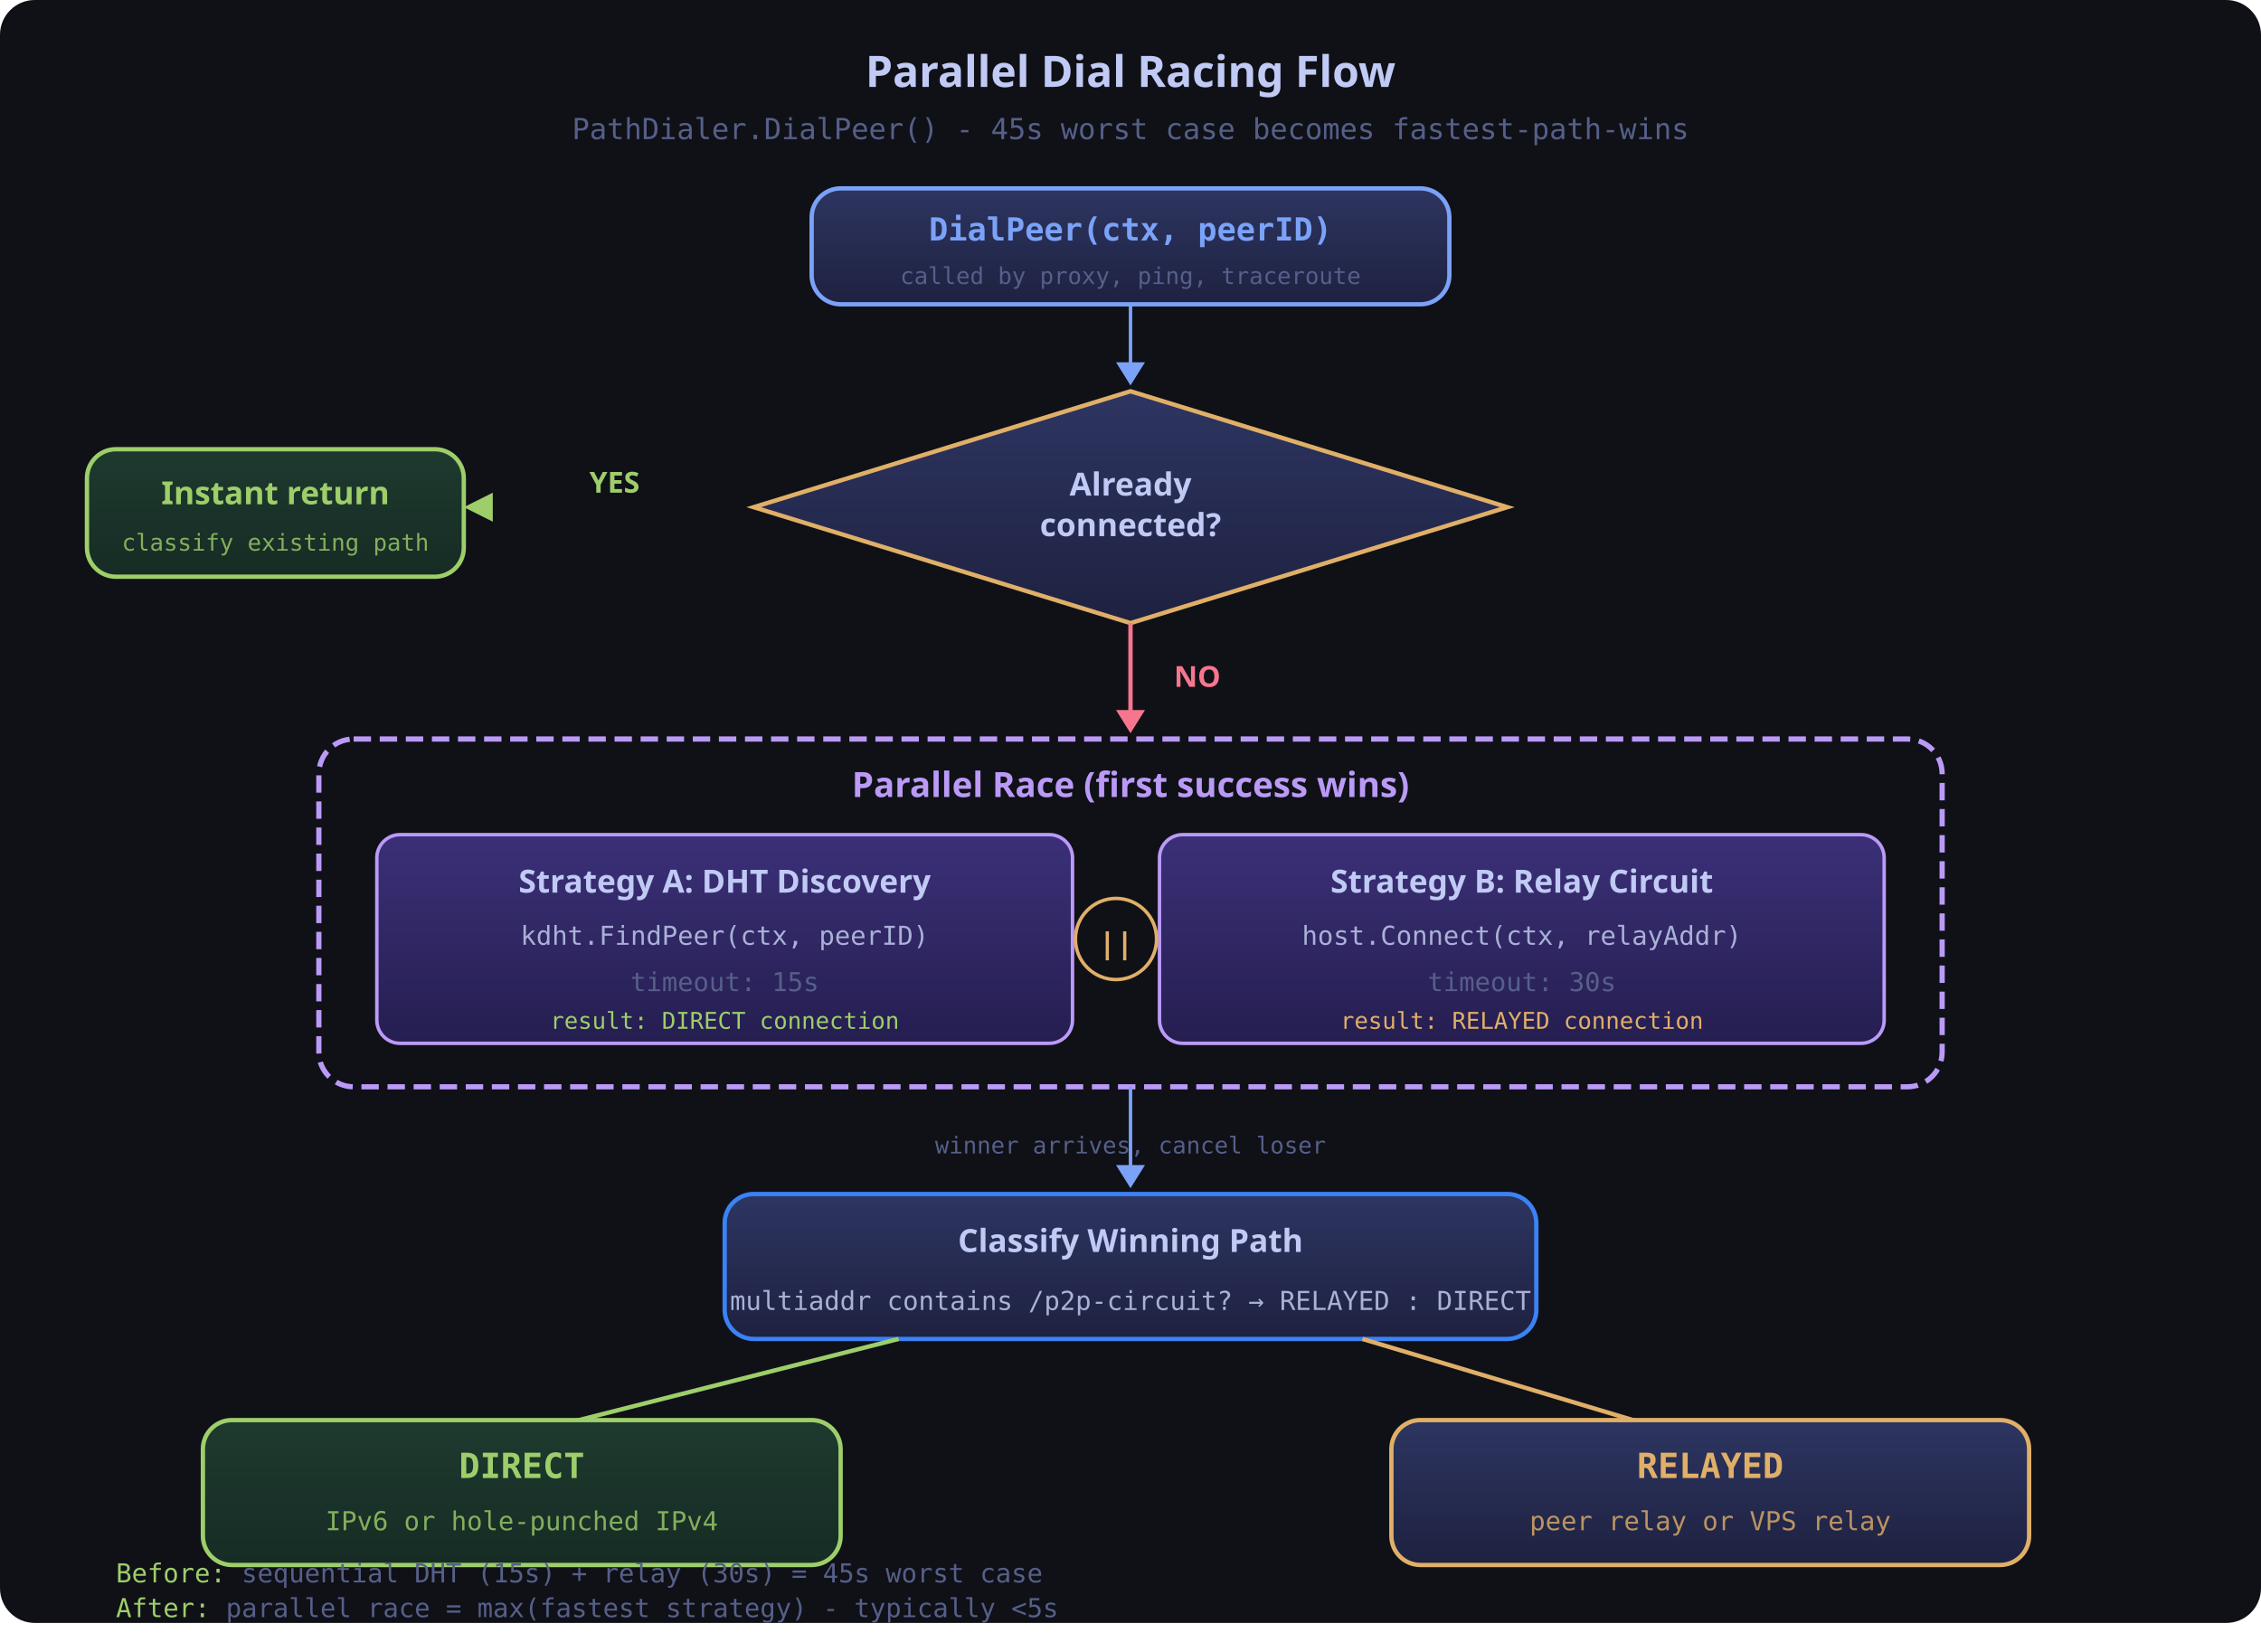
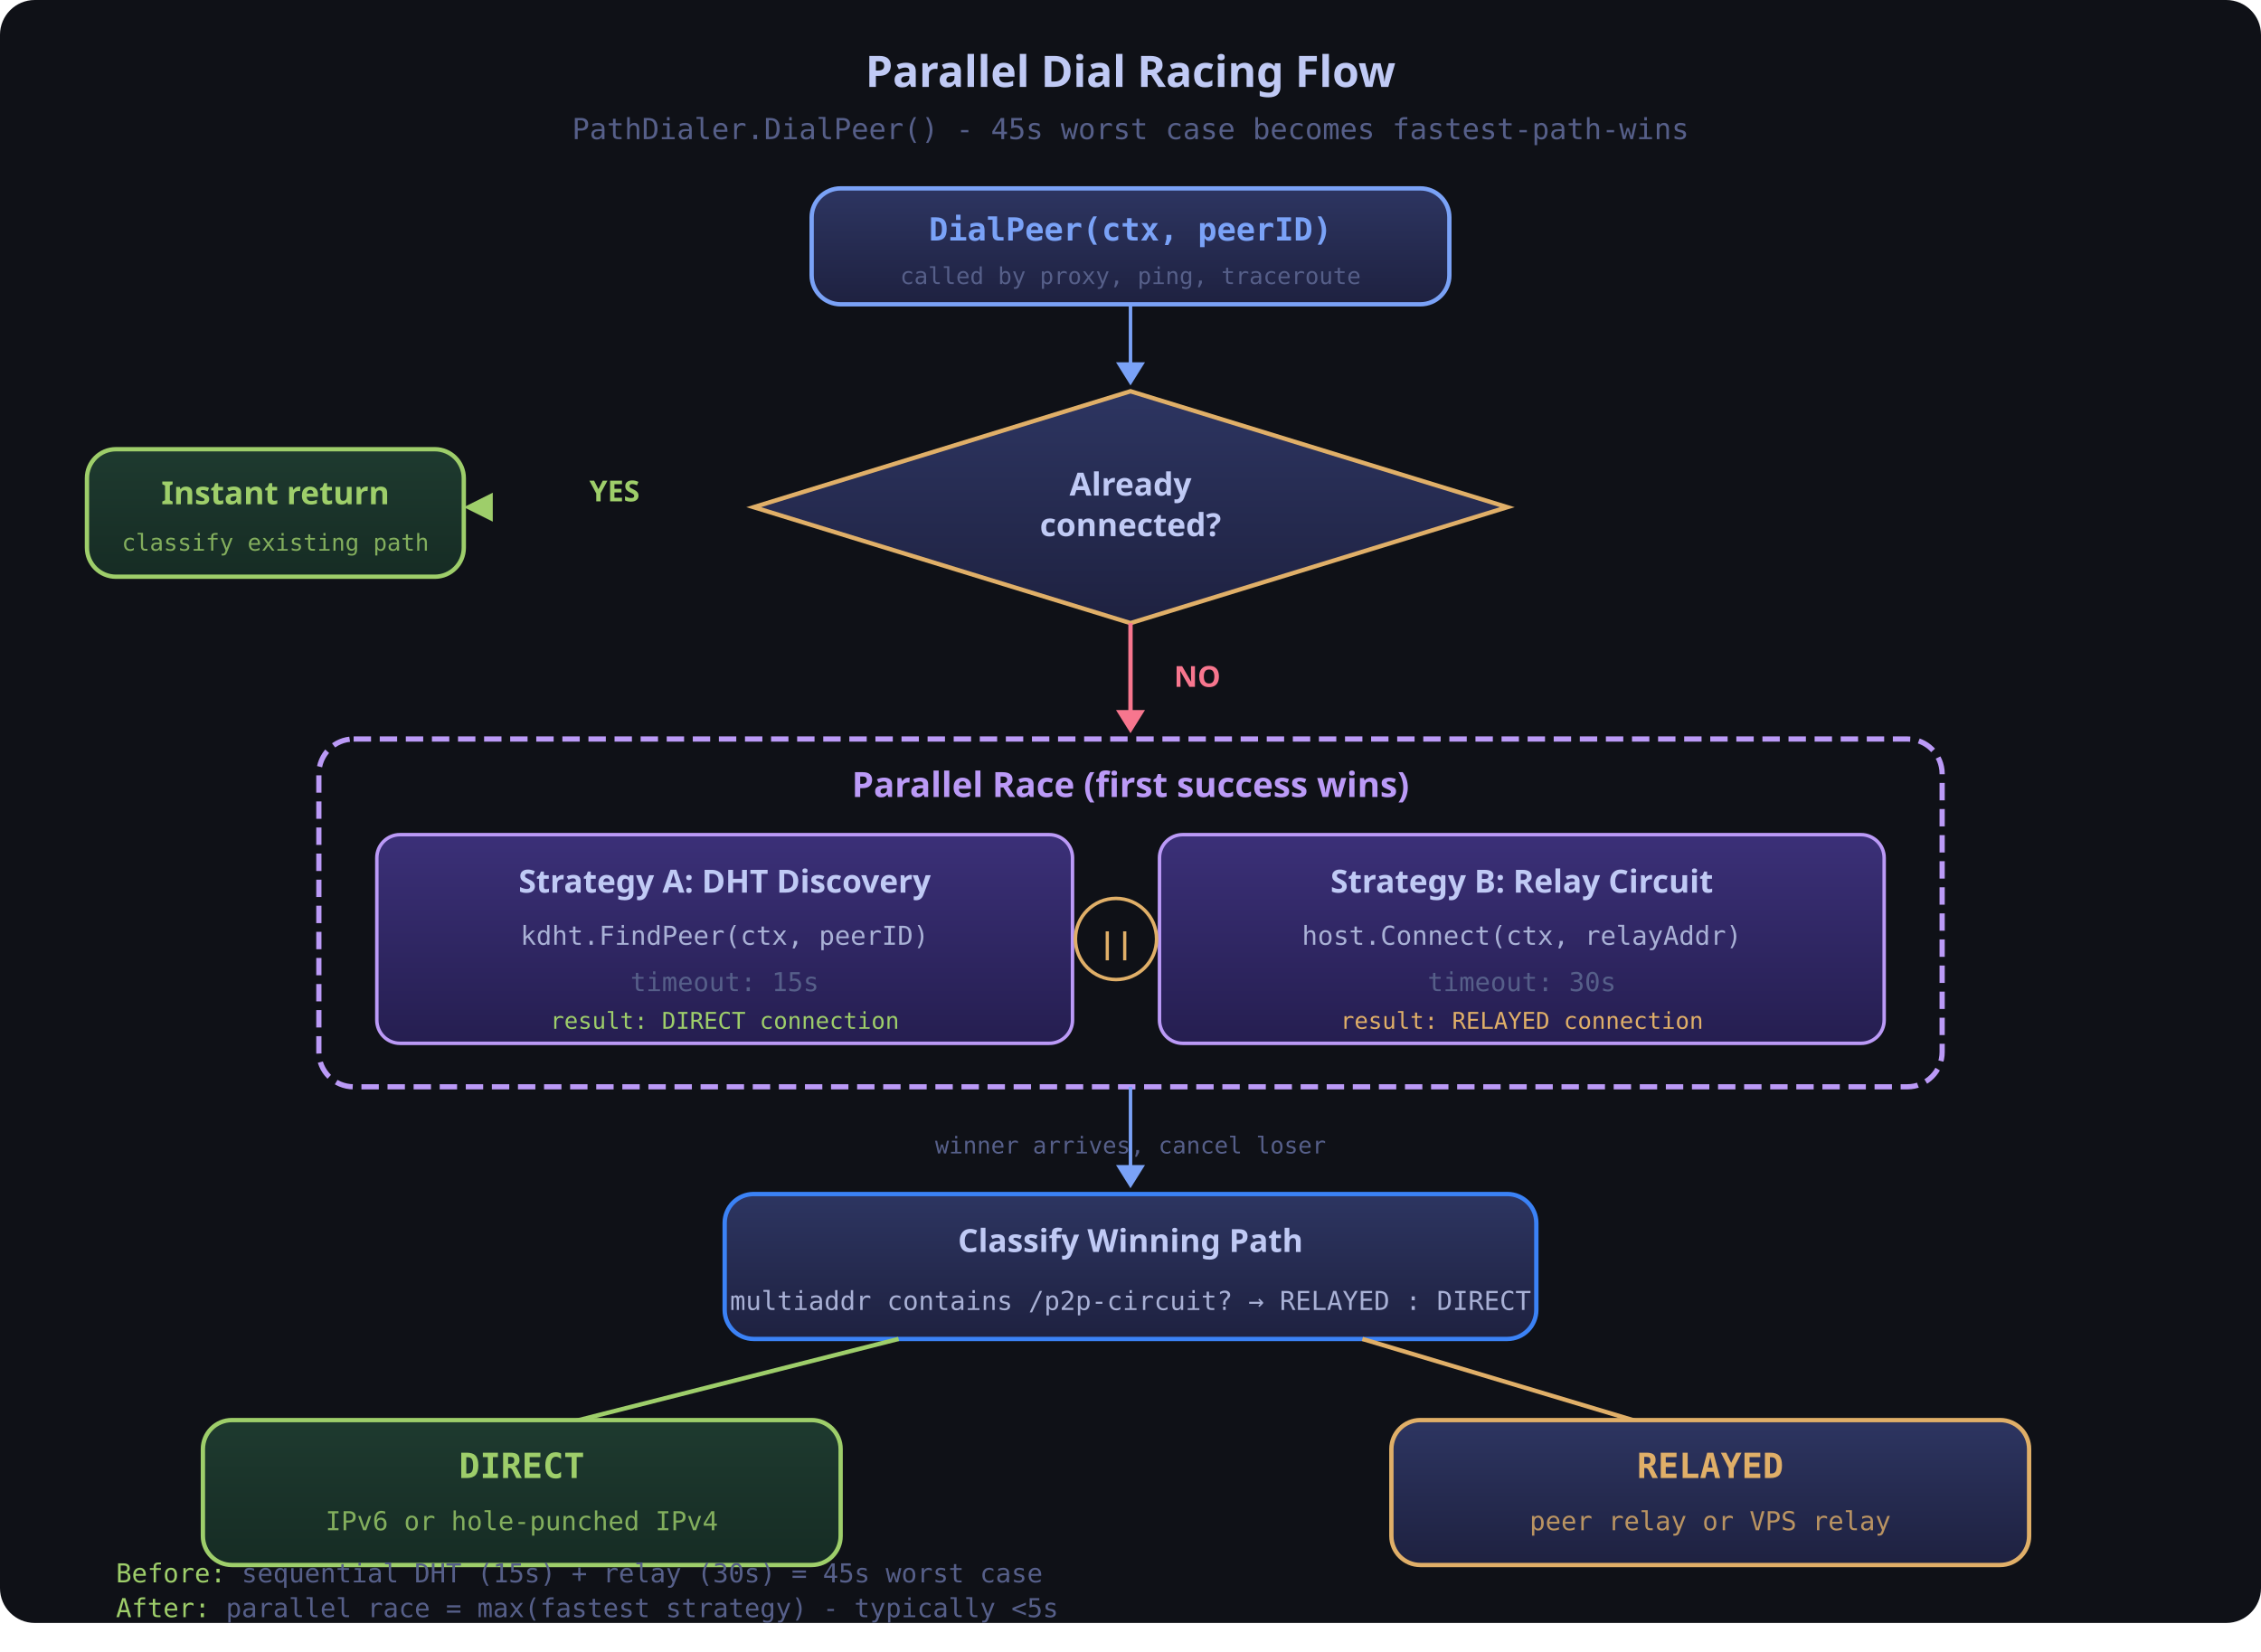
<svg xmlns="http://www.w3.org/2000/svg" viewBox="0 0 780 570" width="780" height="570">
  <defs>
    <linearGradient id="nodeFill" x1="0%" y1="0%" x2="0%" y2="100%">
      <stop offset="0%" style="stop-color:#2d3561;stop-opacity:1" />
      <stop offset="100%" style="stop-color:#1e2140;stop-opacity:1" />
    </linearGradient>
    <linearGradient id="successFill" x1="0%" y1="0%" x2="0%" y2="100%">
      <stop offset="0%" style="stop-color:#1e3a2f;stop-opacity:1" />
      <stop offset="100%" style="stop-color:#162c24;stop-opacity:1" />
    </linearGradient>
    <linearGradient id="relayFill" x1="0%" y1="0%" x2="0%" y2="100%">
      <stop offset="0%" style="stop-color:#3b3078;stop-opacity:1" />
      <stop offset="100%" style="stop-color:#251e50;stop-opacity:1" />
    </linearGradient>
    <filter id="glow">
      <feGaussianBlur stdDeviation="3" result="coloredBlur" />
      <feMerge>
        <feMergeNode in="coloredBlur" />
        <feMergeNode in="SourceGraphic" />
      </feMerge>
    </filter>
  </defs>
  <rect width="780" height="560" rx="12" fill="#0f1117" />
  <text x="390" y="30" font-family="system-ui, sans-serif" font-size="15" fill="#c0caf5" text-anchor="middle" font-weight="700">Parallel Dial Racing Flow</text>
  <text x="390" y="48" font-family="SF Mono, monospace" font-size="10" fill="#565f89" text-anchor="middle">PathDialer.DialPeer() - 45s worst case becomes fastest-path-wins</text>
  <rect x="280" y="65" width="220" height="40" rx="10" fill="url(#nodeFill)" stroke="#7aa2f7" stroke-width="1.5" />
  <text x="390" y="83" font-family="SF Mono, monospace" font-size="11" fill="#7aa2f7" text-anchor="middle" font-weight="600">DialPeer(ctx, peerID)</text>
  <text x="390" y="98" font-family="SF Mono, monospace" font-size="8" fill="#565f89" text-anchor="middle">called by proxy, ping, traceroute</text>
  <line x1="390" y1="105" x2="390" y2="128" stroke="#7aa2f7" stroke-width="1.2" />
  <polygon points="385,125 395,125 390,133" fill="#7aa2f7" />
  <polygon points="390,135 520,175 390,215 260,175" fill="url(#nodeFill)" stroke="#e0af68" stroke-width="1.5" />
  <text x="390" y="171" font-family="system-ui, sans-serif" font-size="11" fill="#c0caf5" text-anchor="middle" font-weight="600">Already</text>
  <text x="390" y="185" font-family="system-ui, sans-serif" font-size="11" fill="#c0caf5" text-anchor="middle" font-weight="600">connected?</text>
  <line x1="260" y1="175" x2="165" y2="175" stroke="#9ece6a" stroke-width="2" filter="url(#glow)" />
  <polygon points="170,170 170,180 160,175" fill="#9ece6a" />
-   <text x="212" y="170" font-family="system-ui, sans-serif" font-size="10" fill="#9ece6a" text-anchor="middle" font-weight="600">YES</text>
+   <text x="212" y="173" font-family="system-ui, sans-serif" font-size="10" fill="#9ece6a" text-anchor="middle" font-weight="600">YES</text>
  <rect x="30" y="155" width="130" height="44" rx="10" fill="url(#successFill)" stroke="#9ece6a" stroke-width="1.5" />
  <text x="95" y="174" font-family="system-ui, sans-serif" font-size="11" fill="#9ece6a" text-anchor="middle" font-weight="600">Instant return</text>
  <text x="95" y="190" font-family="SF Mono, monospace" font-size="8" fill="#9ece6a" text-anchor="middle" opacity="0.8">classify existing path</text>
  <line x1="390" y1="215" x2="390" y2="248" stroke="#f7768e" stroke-width="1.5" />
  <polygon points="385,245 395,245 390,253" fill="#f7768e" />
  <text x="405" y="237" font-family="system-ui, sans-serif" font-size="10" fill="#f7768e" font-weight="600">NO</text>
  <rect x="110" y="255" width="560" height="120" rx="12" fill="#0f1117" stroke="#bb9af7" stroke-width="1.8" stroke-dasharray="6,3" />
  <text x="390" y="275" font-family="system-ui, sans-serif" font-size="12" fill="#bb9af7" text-anchor="middle" font-weight="600">Parallel Race (first success wins)</text>
  <rect x="130" y="288" width="240" height="72" rx="8" fill="url(#relayFill)" stroke="#bb9af7" stroke-width="1.2" />
  <text x="250" y="308" font-family="system-ui, sans-serif" font-size="11" fill="#c0caf5" text-anchor="middle" font-weight="600">Strategy A: DHT Discovery</text>
  <text x="250" y="326" font-family="SF Mono, monospace" font-size="9" fill="#a9b1d6" text-anchor="middle">kdht.FindPeer(ctx, peerID)</text>
  <text x="250" y="342" font-family="SF Mono, monospace" font-size="9" fill="#565f89" text-anchor="middle">timeout: 15s</text>
  <text x="250" y="355" font-family="SF Mono, monospace" font-size="8" fill="#9ece6a" text-anchor="middle">result: DIRECT connection</text>
  <rect x="400" y="288" width="250" height="72" rx="8" fill="url(#relayFill)" stroke="#bb9af7" stroke-width="1.2" />
  <text x="525" y="308" font-family="system-ui, sans-serif" font-size="11" fill="#c0caf5" text-anchor="middle" font-weight="600">Strategy B: Relay Circuit</text>
  <text x="525" y="326" font-family="SF Mono, monospace" font-size="9" fill="#a9b1d6" text-anchor="middle">host.Connect(ctx, relayAddr)</text>
  <text x="525" y="342" font-family="SF Mono, monospace" font-size="9" fill="#565f89" text-anchor="middle">timeout: 30s</text>
  <text x="525" y="355" font-family="SF Mono, monospace" font-size="8" fill="#e0af68" text-anchor="middle">result: RELAYED connection</text>
  <circle cx="385" cy="324" r="14" fill="#0f1117" stroke="#e0af68" stroke-width="1.2" />
  <text x="385" y="329" font-family="SF Mono, monospace" font-size="10" fill="#e0af68" text-anchor="middle" font-weight="700">||</text>
  <line x1="390" y1="375" x2="390" y2="405" stroke="#7aa2f7" stroke-width="1.2" />
  <polygon points="385,402 395,402 390,410" fill="#7aa2f7" />
  <text x="390" y="398" font-family="SF Mono, monospace" font-size="8" fill="#565f89" text-anchor="middle">winner arrives, cancel loser</text>
  <rect x="250" y="412" width="280" height="50" rx="10" fill="url(#nodeFill)" stroke="#3b82f6" stroke-width="1.5" />
  <text x="390" y="432" font-family="system-ui, sans-serif" font-size="11" fill="#c0caf5" text-anchor="middle" font-weight="600">Classify Winning Path</text>
  <text x="390" y="452" font-family="SF Mono, monospace" font-size="9" fill="#a9b1d6" text-anchor="middle">multiaddr contains /p2p-circuit? → RELAYED : DIRECT</text>
  <line x1="310" y1="462" x2="180" y2="495" stroke="#9ece6a" stroke-width="1.5" />
  <polygon points="183,491 177,499 185,498" fill="#9ece6a" />
  <rect x="70" y="490" width="220" height="50" rx="10" fill="url(#successFill)" stroke="#9ece6a" stroke-width="1.5" />
  <text x="180" y="510" font-family="SF Mono, monospace" font-size="12" fill="#9ece6a" text-anchor="middle" font-weight="700">DIRECT</text>
  <text x="180" y="528" font-family="SF Mono, monospace" font-size="9" fill="#9ece6a" text-anchor="middle" opacity="0.8">IPv6 or hole-punched IPv4</text>
  <line x1="470" y1="462" x2="580" y2="495" stroke="#e0af68" stroke-width="1.5" />
  <polygon points="577,491 583,499 575,498" fill="#e0af68" />
  <rect x="480" y="490" width="220" height="50" rx="10" fill="url(#nodeFill)" stroke="#e0af68" stroke-width="1.5" />
  <text x="590" y="510" font-family="SF Mono, monospace" font-size="12" fill="#e0af68" text-anchor="middle" font-weight="700">RELAYED</text>
  <text x="590" y="528" font-family="SF Mono, monospace" font-size="9" fill="#e0af68" text-anchor="middle" opacity="0.8">peer relay or VPS relay</text>
  <text x="40" y="546" font-family="SF Mono, monospace" font-size="9" fill="#565f89">
    <tspan fill="#9ece6a">Before:</tspan> sequential DHT (15s) + relay (30s) = 45s worst case
  </text>
  <text x="40" y="558" font-family="SF Mono, monospace" font-size="9" fill="#565f89">
    <tspan fill="#9ece6a">After: </tspan> parallel race = max(fastest strategy) - typically &lt;5s
  </text>
</svg>
